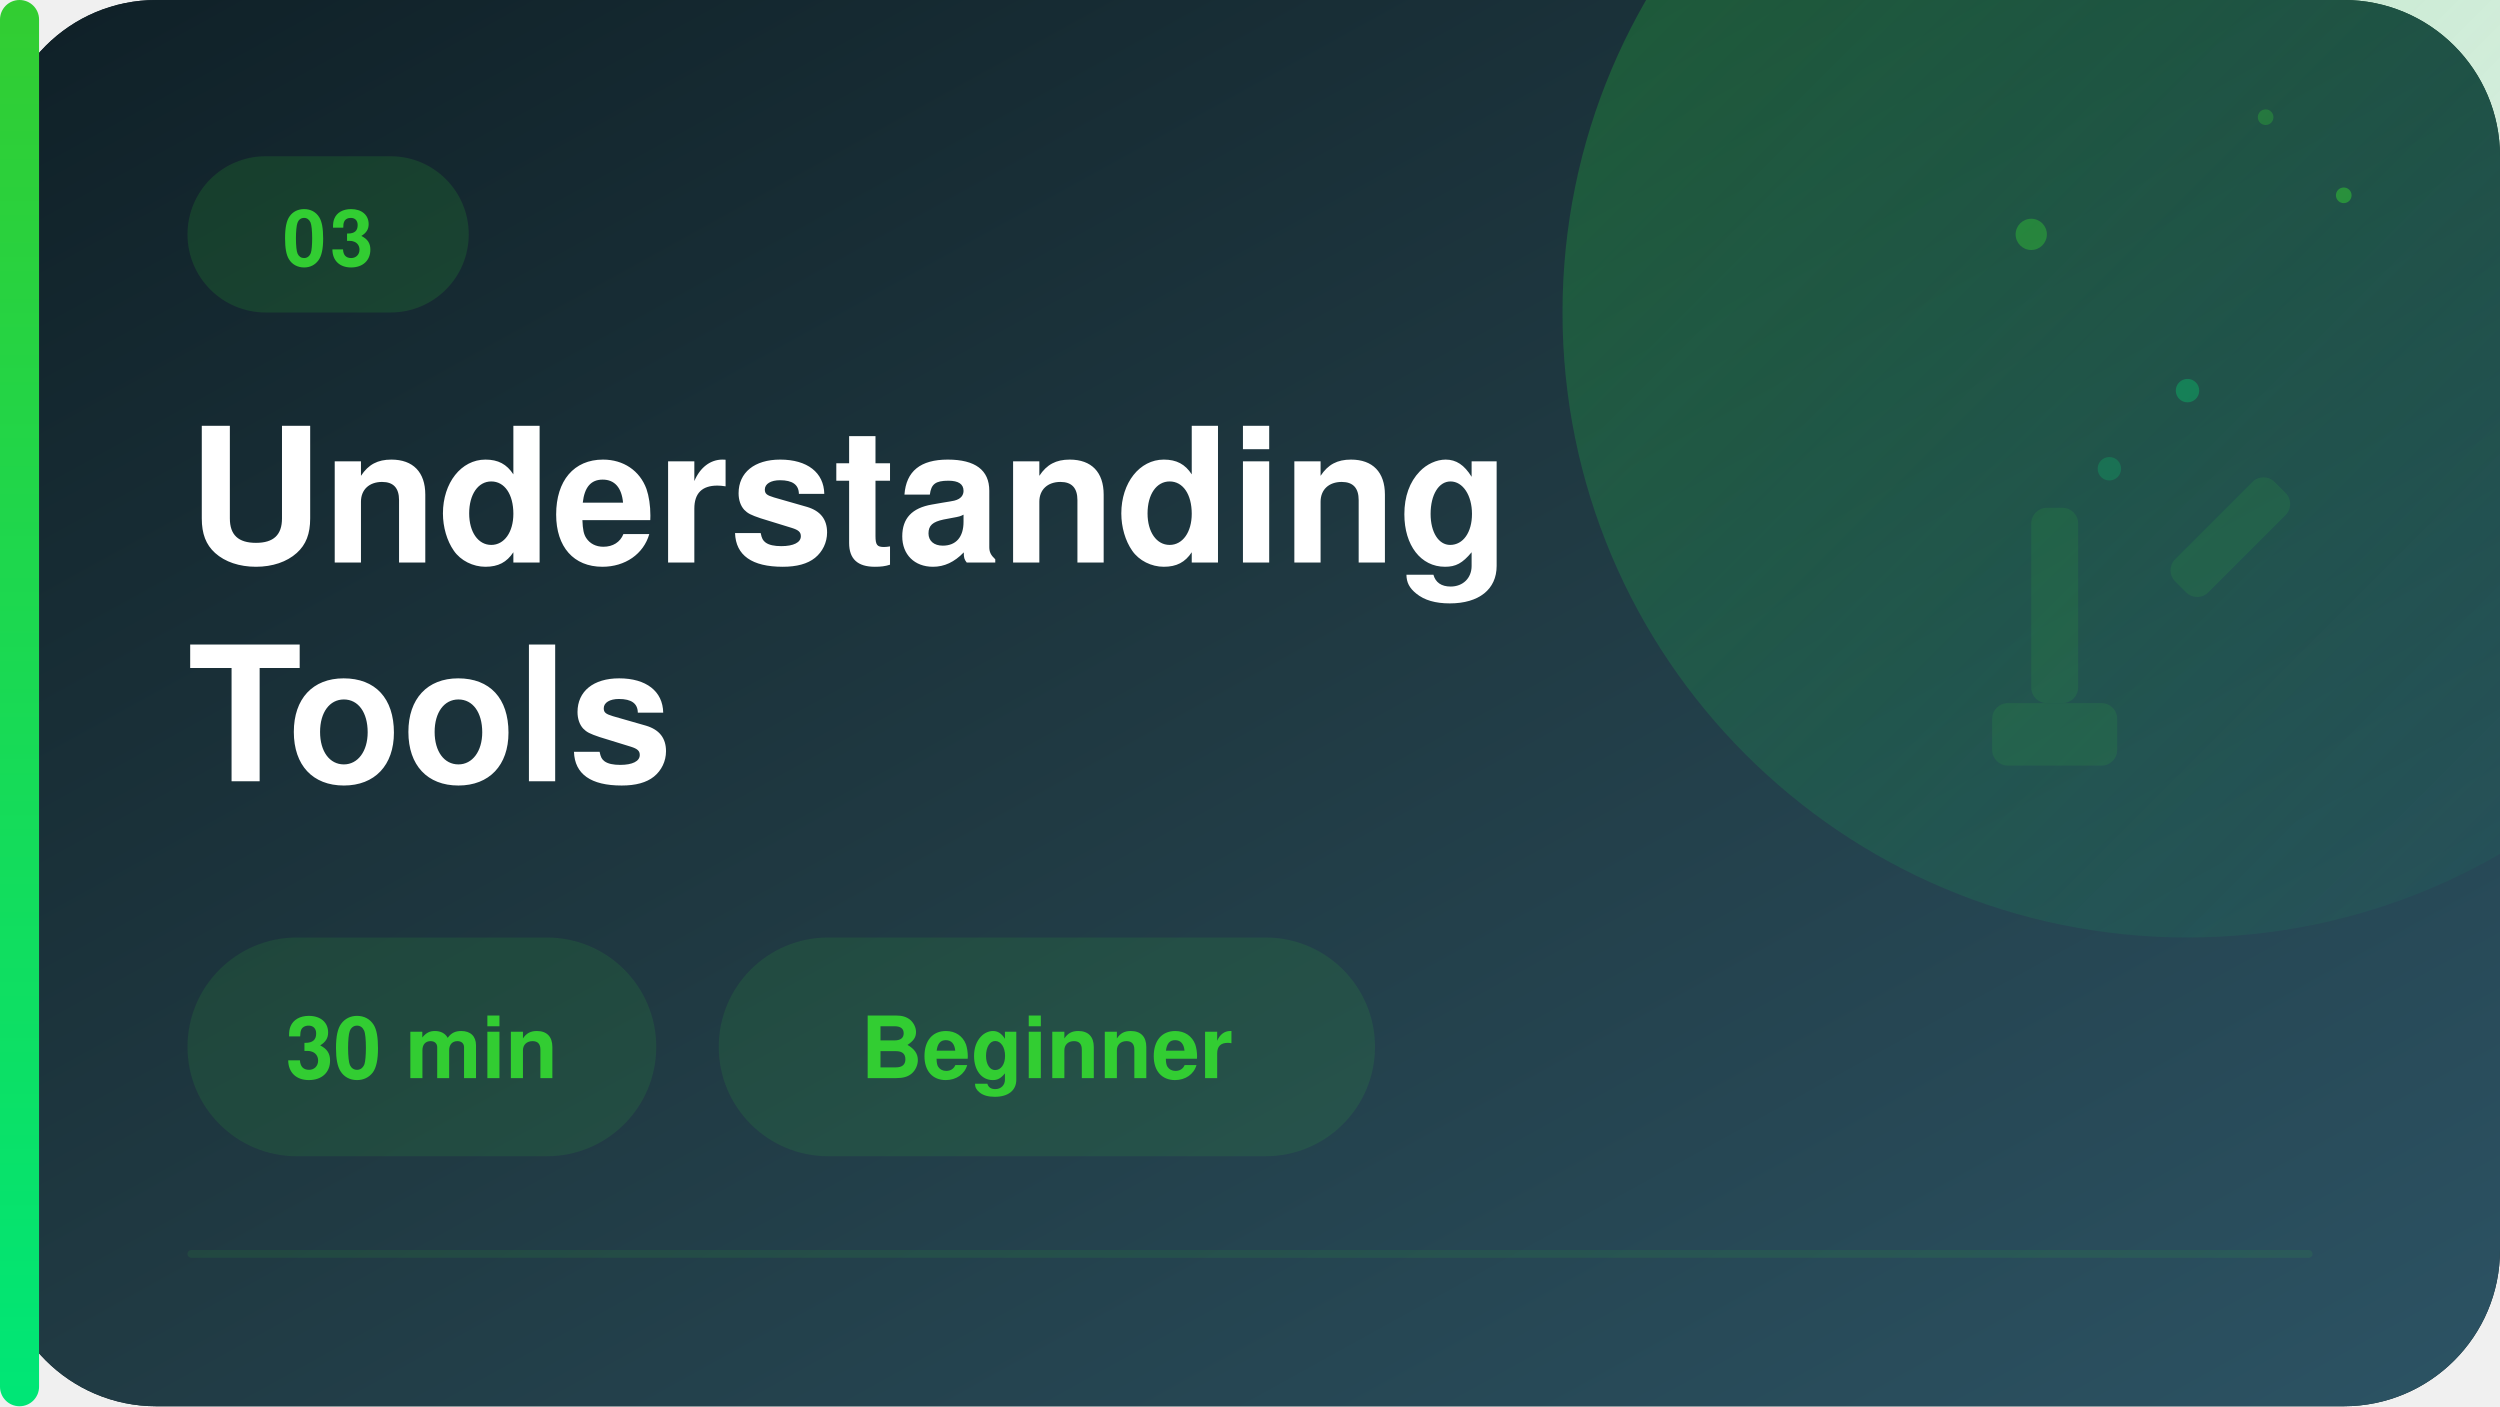
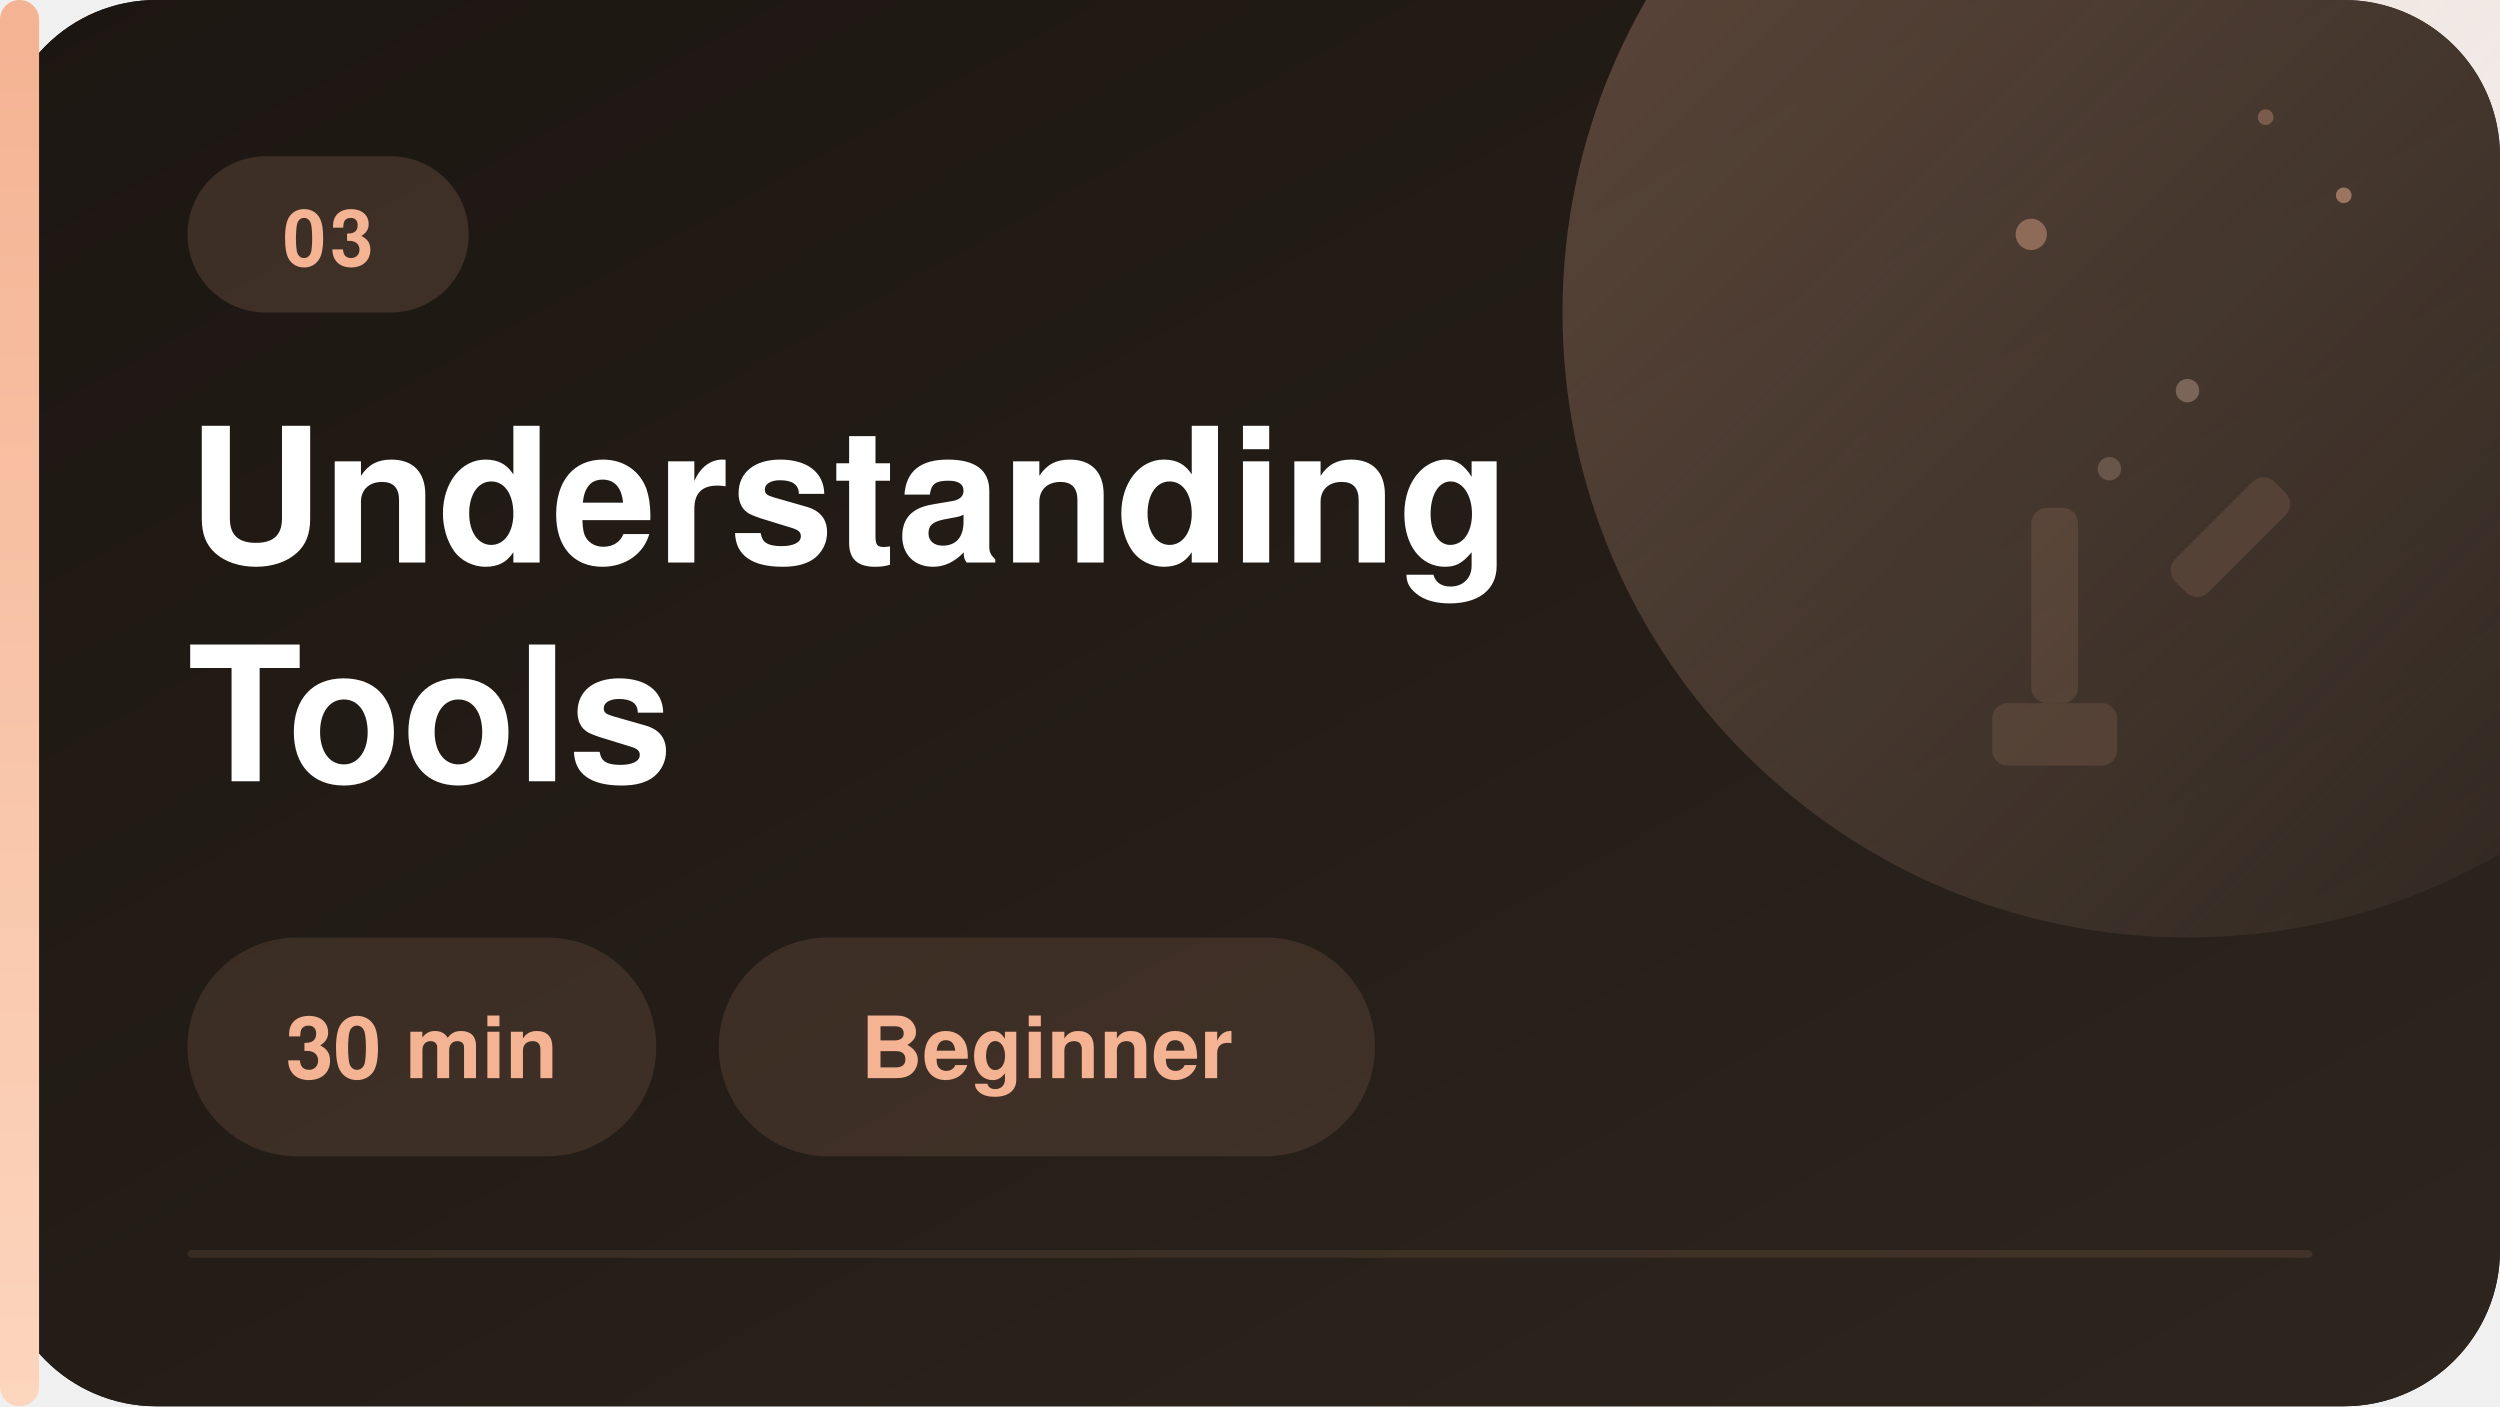
<svg xmlns="http://www.w3.org/2000/svg" width="320" height="180" viewBox="0 0 320 180">
  <defs>
    <linearGradient id="bg" x1="0%" y1="0%" x2="100%" y2="100%">
-       <stop offset="0%" stop-color="#0f2027" />
-       <stop offset="50%" stop-color="#203a43" />
-       <stop offset="100%" stop-color="#2c5364" />
+       <stop offset="0%" stop-color="#1c1612" />
+       <stop offset="50%" stop-color="#241d17" />
+       <stop offset="100%" stop-color="#2e251e" />
    </linearGradient>
    <linearGradient id="glow" x1="0%" y1="0%" x2="100%" y2="100%">
-       <stop offset="0%" stop-color="#32CD32" stop-opacity="0.3" />
-       <stop offset="100%" stop-color="#00e676" stop-opacity="0" />
+       <stop offset="0%" stop-color="#f4b393" stop-opacity="0.3" />
+       <stop offset="100%" stop-color="#fcd5bd" stop-opacity="0" />
    </linearGradient>
    <linearGradient id="bar" x1="0%" y1="0%" x2="0%" y2="100%">
-       <stop offset="0%" stop-color="#32CD32" />
-       <stop offset="100%" stop-color="#00e676" />
+       <stop offset="0%" stop-color="#f4b393" />
+       <stop offset="100%" stop-color="#fcd5bd" />
    </linearGradient>
  </defs>
-   <rect width="320" height="180" rx="20" fill="#0f2027" />
+   <rect width="320" height="180" rx="20" fill="#1c1612" />
  <rect width="320" height="180" rx="20" fill="url(#bg)" />
  <circle cx="280" cy="40" r="80" fill="url(#glow)" />
-   <circle cx="260" cy="30" r="2" fill="#32CD32" opacity="0.4" />
-   <circle cx="280" cy="50" r="1.5" fill="#00e676" opacity="0.3" />
-   <circle cx="300" cy="25" r="1" fill="#32CD32" opacity="0.5" />
-   <circle cx="270" cy="60" r="1.5" fill="#00e676" opacity="0.2" />
-   <circle cx="290" cy="15" r="1" fill="#32CD32" opacity="0.3" />
+   <circle cx="260" cy="30" r="2" fill="#f4b393" opacity="0.4" />
+   <circle cx="280" cy="50" r="1.5" fill="#fcd5bd" opacity="0.3" />
+   <circle cx="300" cy="25" r="1" fill="#f4b393" opacity="0.5" />
+   <circle cx="270" cy="60" r="1.5" fill="#fcd5bd" opacity="0.2" />
+   <circle cx="290" cy="15" r="1" fill="#f4b393" opacity="0.3" />
  <rect x="0" y="0" width="5" height="180" rx="2.5" fill="url(#bar)" />
-   <rect x="24" y="20" width="36" height="20" rx="10" fill="#32CD32" opacity="0.15" />
-   <text x="42" y="34" font-family="'Segoe UI', Helvetica, Arial, sans-serif" font-size="10" fill="#32CD32" font-weight="700" text-anchor="middle" letter-spacing="0.5">03</text>
-   <text x="24" y="72" font-family="'Segoe UI', Helvetica, Arial, sans-serif" font-size="24" fill="#ffffff" font-weight="700">Understanding</text>
-   <text x="24" y="100" font-family="'Segoe UI', Helvetica, Arial, sans-serif" font-size="24" fill="#ffffff" font-weight="700">Tools</text>
+   <rect x="24" y="20" width="36" height="20" rx="10" fill="#f4b393" opacity="0.15" />
+   <text x="42" y="34" font-family="-apple-system, 'Segoe UI', Helvetica, Arial, sans-serif" font-size="10" fill="#f4b393" font-weight="700" text-anchor="middle" letter-spacing="0.5">03</text>
+   <text x="24" y="72" font-family="-apple-system, 'Segoe UI', Helvetica, Arial, sans-serif" font-size="24" fill="#ffffff" font-weight="700">Understanding</text>
+   <text x="24" y="100" font-family="-apple-system, 'Segoe UI', Helvetica, Arial, sans-serif" font-size="24" fill="#ffffff" font-weight="700">Tools</text>
  <g transform="translate(255, 65)" opacity="0.12">
-     <rect x="5" y="0" width="6" height="25" rx="2" fill="#32CD32" />
-     <rect x="0" y="25" width="16" height="8" rx="2" fill="#32CD32" />
-     <rect x="22" y="8" width="18" height="6" rx="2" fill="#32CD32" transform="rotate(-45,22,8)" />
+     <rect x="5" y="0" width="6" height="25" rx="2" fill="#f4b393" />
+     <rect x="0" y="25" width="16" height="8" rx="2" fill="#f4b393" />
+     <rect x="22" y="8" width="18" height="6" rx="2" fill="#f4b393" transform="rotate(-45,22,8)" />
  </g>
-   <rect x="24" y="120" width="60" height="28" rx="14" fill="#32CD32" opacity="0.12" />
-   <text x="54" y="138" font-family="'Segoe UI', Helvetica, Arial, sans-serif" font-size="11" fill="#32CD32" font-weight="600" text-anchor="middle">30 min</text>
-   <rect x="92" y="120" width="84" height="28" rx="14" fill="#32CD32" opacity="0.12" />
-   <text x="134" y="138" font-family="'Segoe UI', Helvetica, Arial, sans-serif" font-size="11" fill="#32CD32" font-weight="600" text-anchor="middle">Beginner</text>
-   <rect x="24" y="160" width="272" height="1" fill="#32CD32" opacity="0.1" rx="0.5" />
+   <rect x="24" y="120" width="60" height="28" rx="14" fill="#f4b393" opacity="0.12" />
+   <text x="54" y="138" font-family="-apple-system, 'Segoe UI', Helvetica, Arial, sans-serif" font-size="11" fill="#f4b393" font-weight="600" text-anchor="middle">30 min</text>
+   <rect x="92" y="120" width="84" height="28" rx="14" fill="#f4b393" opacity="0.12" />
+   <text x="134" y="138" font-family="-apple-system, 'Segoe UI', Helvetica, Arial, sans-serif" font-size="11" fill="#f4b393" font-weight="600" text-anchor="middle">Beginner</text>
+   <rect x="24" y="160" width="272" height="1" fill="#f4b393" opacity="0.1" rx="0.5" />
</svg>
